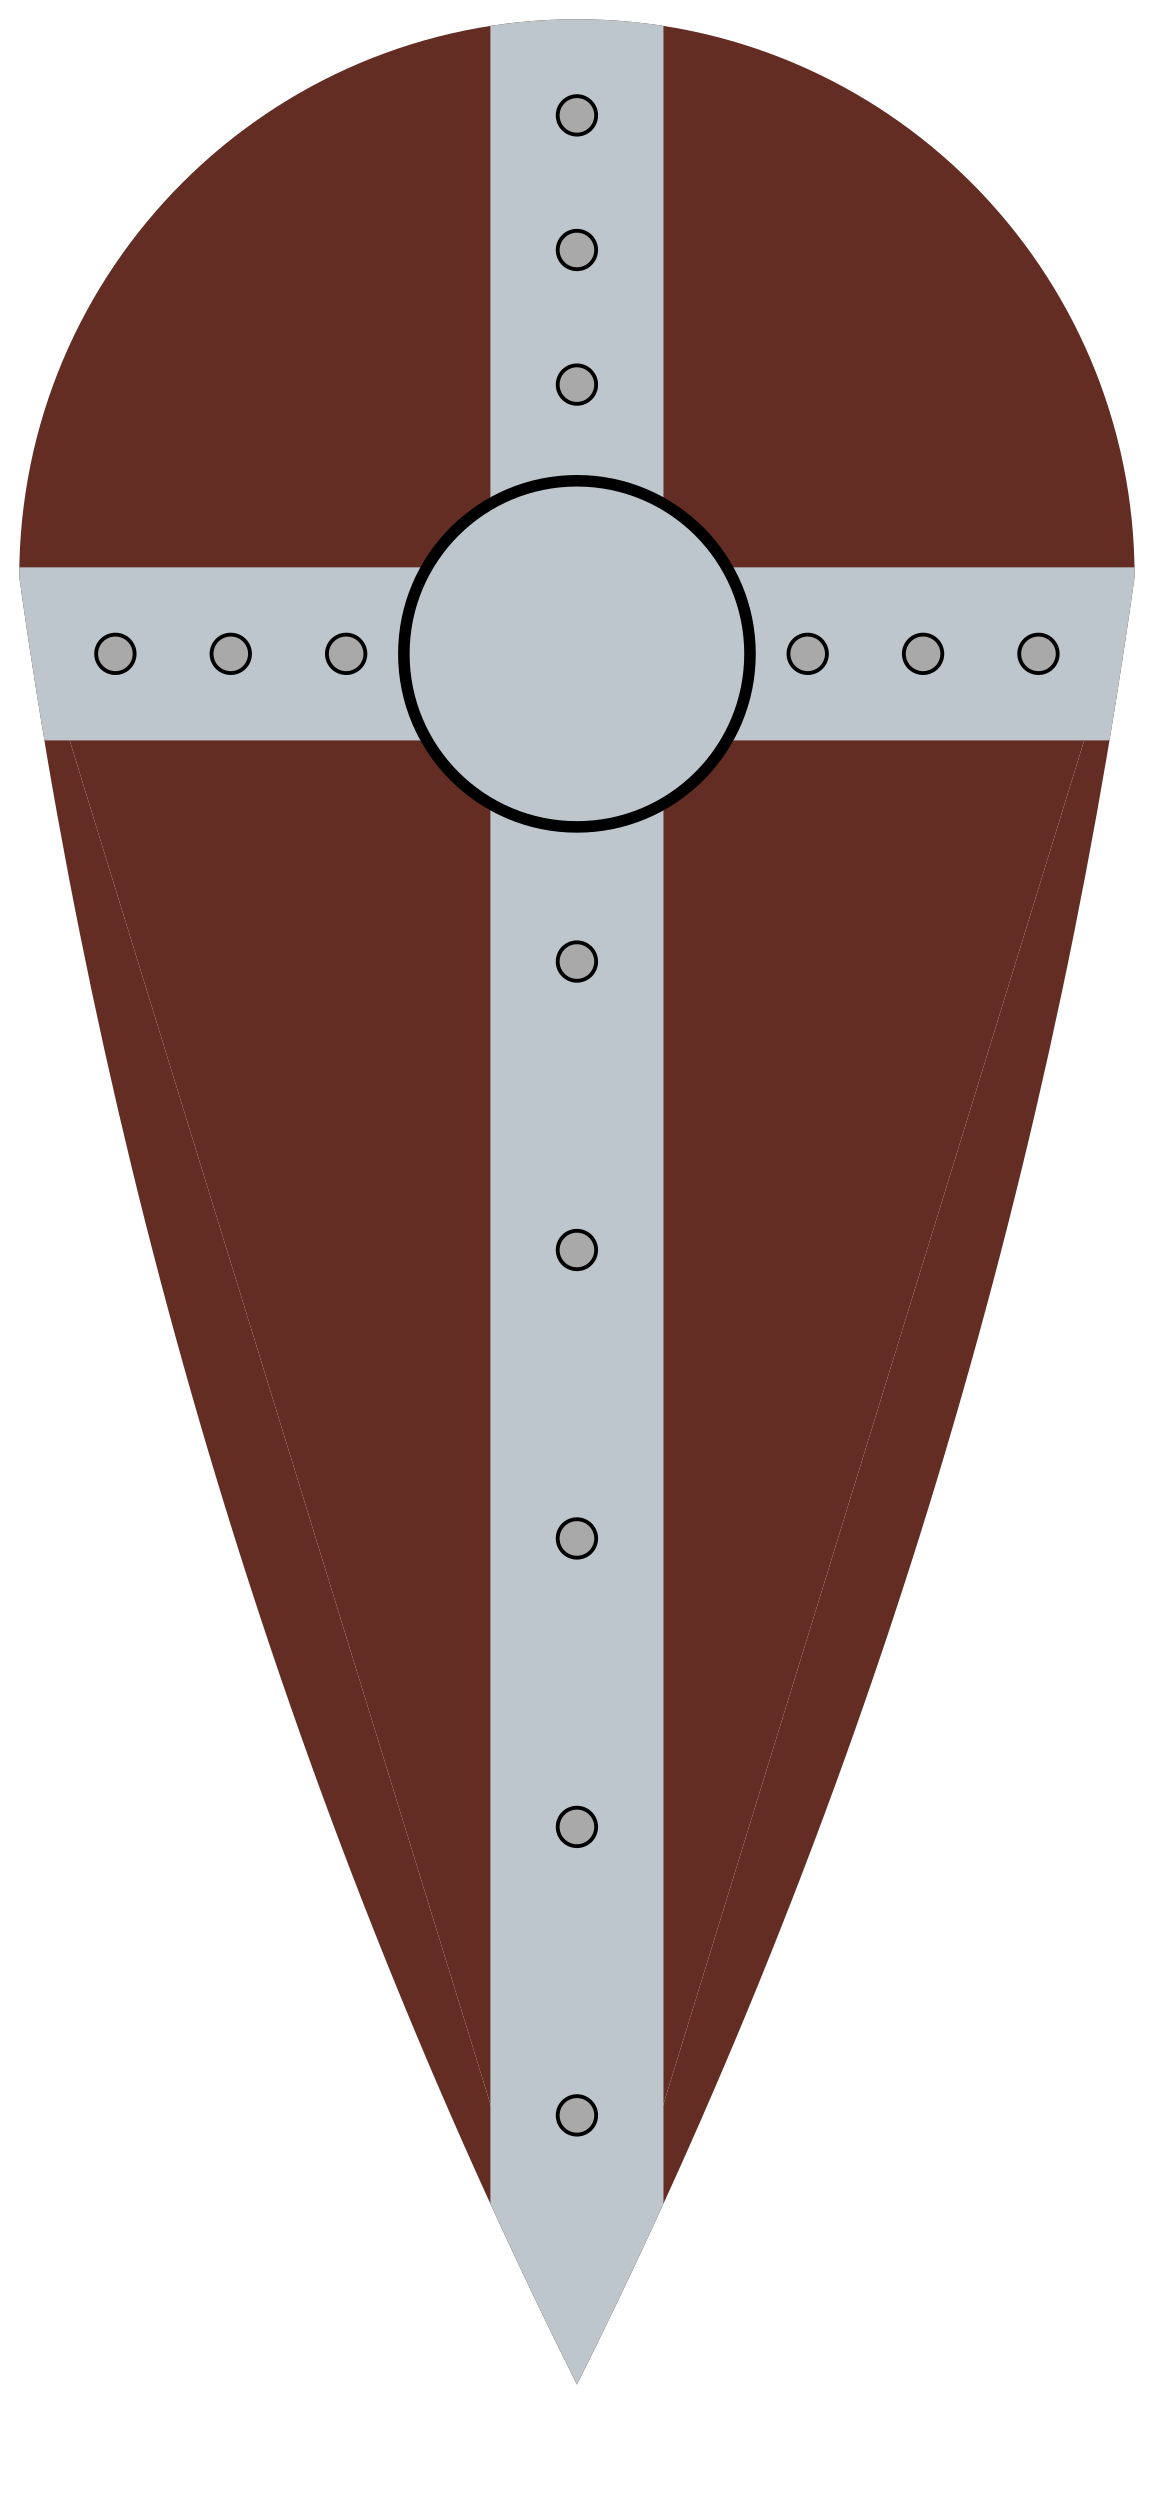
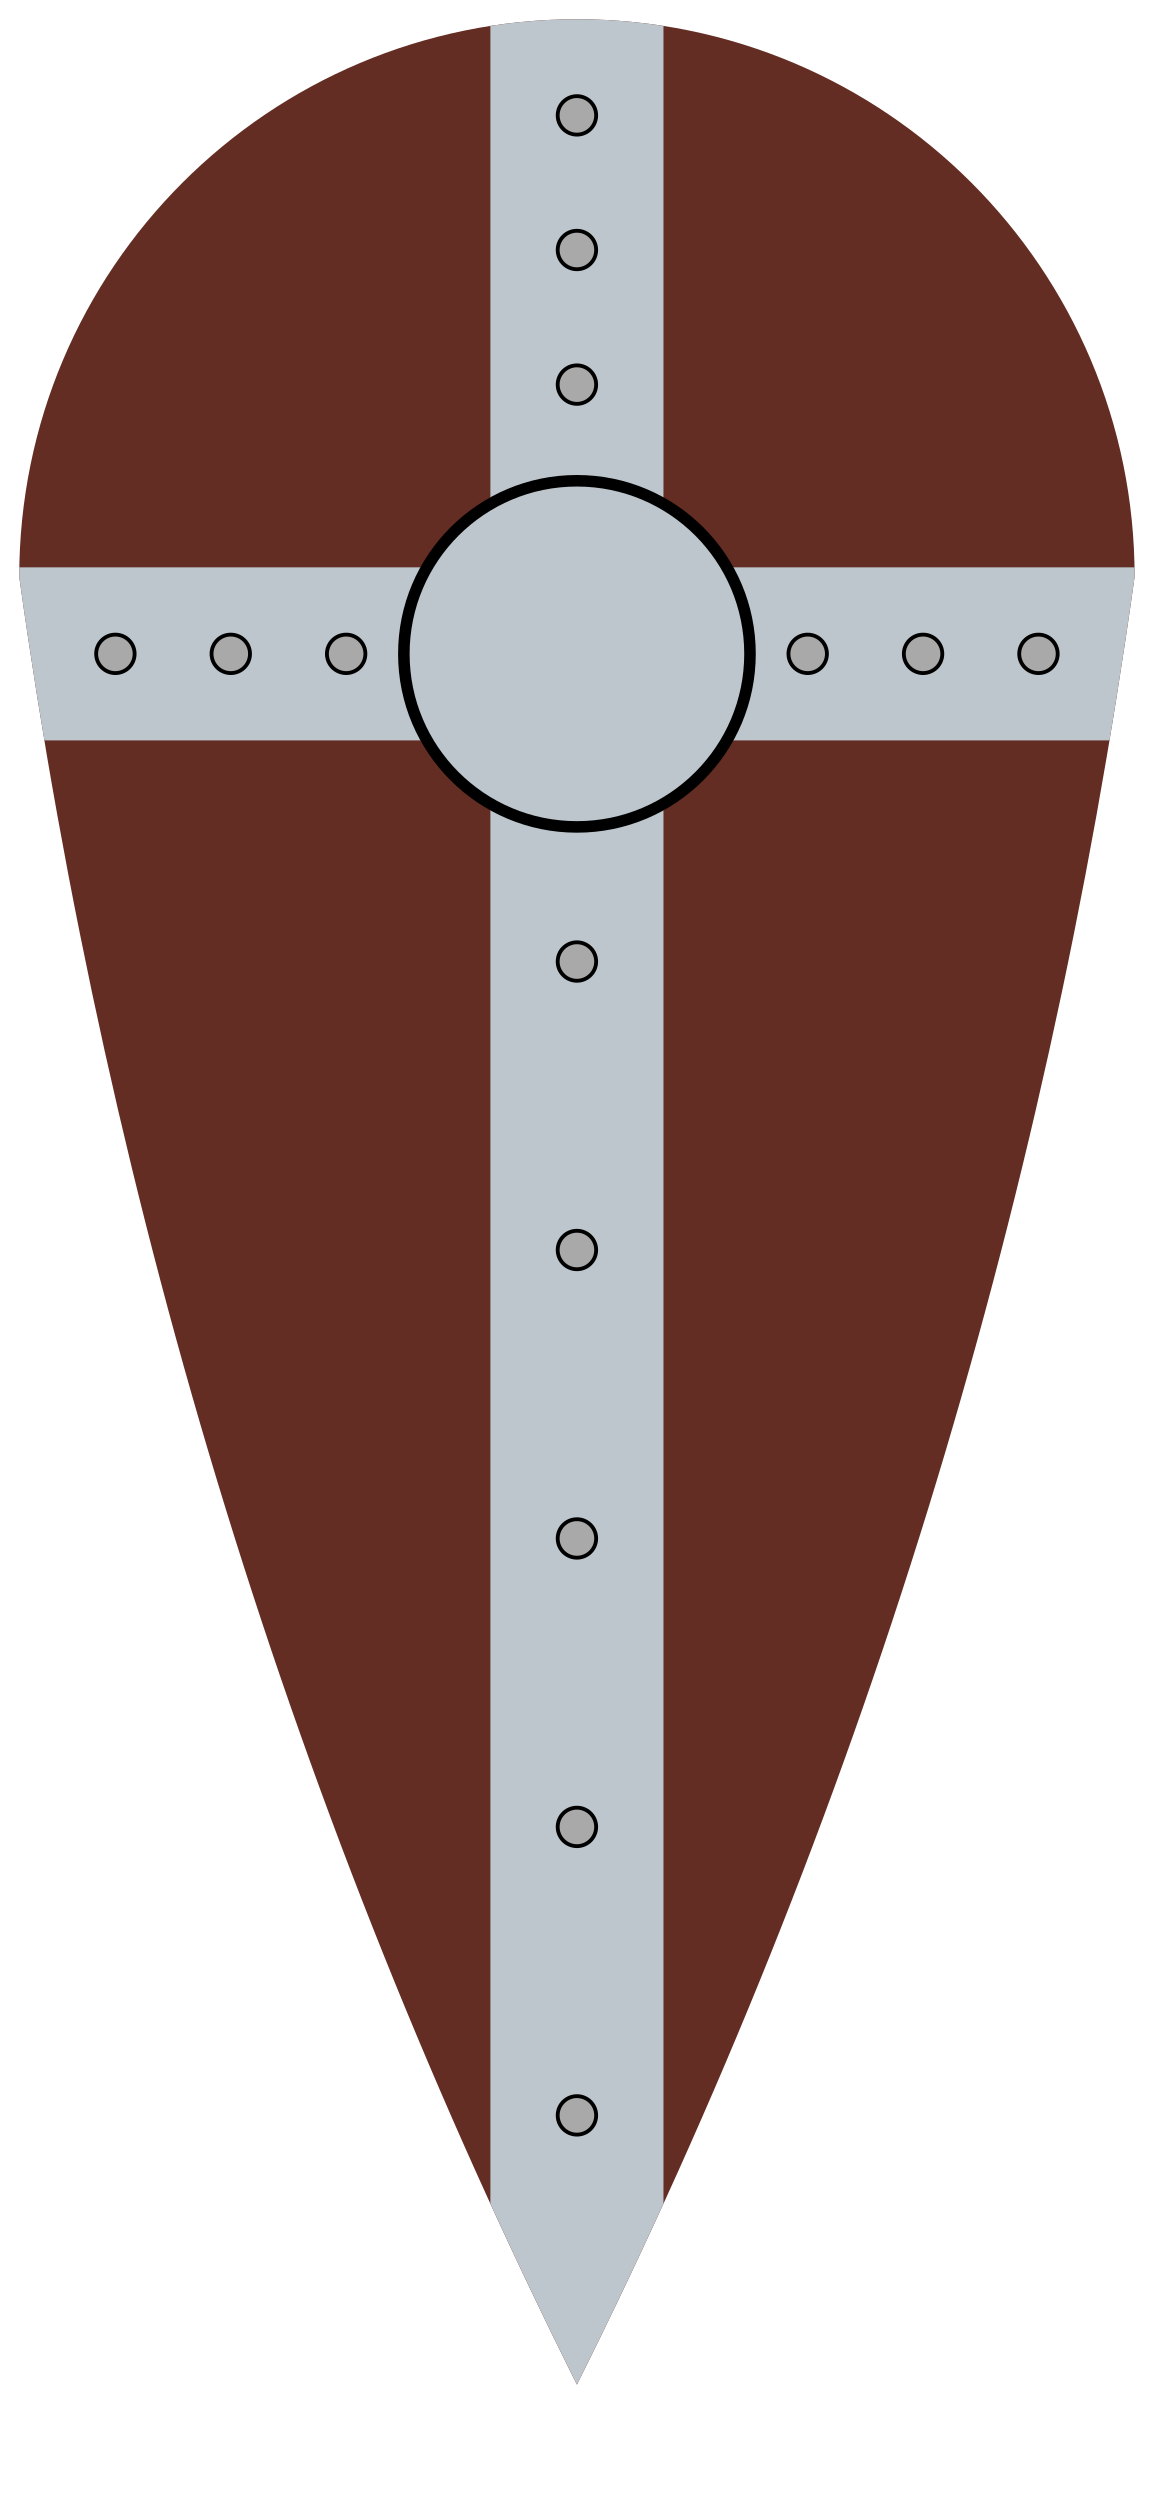
<svg xmlns="http://www.w3.org/2000/svg" xmlns:xlink="http://www.w3.org/1999/xlink" width="300" height="650">
  <defs>
-     <path id="path1" d="M 5,150 A 40,40 0 0 1 295,150" />
-     <path id="path2" d="M 5,150 Q 40, 400 150,620" />
-     <path id="path3" d="M 295,150 Q 260, 400 150,620" />
-     <polygon id="filler" points="5,150 295,150 150,620" />
+     <path id="top" d="M 5,150 A 40,40 0 0 1 295,150" />
+     <path id="bottom_left" d="M 5,150 Q 40, 400 150,620 L 150,150" />
+     <path id="bottom_right" d="M 295,150 Q 260, 400 150,620 L 150,150" />
    <clipPath id="shieldclip">
-       <use xlink:href="#path1" />
-       <use xlink:href="#path2" />
-       <use xlink:href="#path3" />
-       <use xlink:href="#filler" />
+       <use xlink:href="#top" />
+       <use xlink:href="#bottom_left" />
+       <use xlink:href="#bottom_right" />
    </clipPath>
  </defs>
  <g id="shield" fill="rgb(100,45,35)">
-     <use xlink:href="#path1" />
-     <use xlink:href="#path2" />
-     <use xlink:href="#path3" />
-     <use xlink:href="#filler" />
+     <use xlink:href="#top" />
+     <use xlink:href="#bottom_left" />
+     <use xlink:href="#bottom_right" />
  </g>
  <defs>
    <line id="vertical" x1="150" y1="0" x2="150" y2="620" stroke="#BCC6CC" stroke-width="45" stroke-linecap="round" />
    <line id="horizontal" x1="5" y1="170" x2="300" y2="170" stroke="#BCC6CC " stroke-width="45" stroke-linecap="round" />
  </defs>
  <use xlink:href="#vertical" clip-path="url(#shieldclip)" />
  <use xlink:href="#horizontal" clip-path="url(#shieldclip)" />
  <circle id="centerpiece" cx="150" cy="170" r="45" fill="#BCC6CC" stroke="black" stroke-width="3" />
  <defs id="bolts">
    <circle id="bolt" r="5" fill="darkgrey" stroke="black" />
  </defs>
  <use x="150" y="30" xlink:href="#bolt" fill="black" />
  <use x="150" y="65" xlink:href="#bolt" fill="black" />
  <use x="150" y="100" xlink:href="#bolt" fill="black" />
  <use x="30" y="170" xlink:href="#bolt" fill="black" />
  <use x="60" y="170" xlink:href="#bolt" fill="black" />
  <use x="90" y="170" xlink:href="#bolt" fill="black" />
  <use x="210" y="170" xlink:href="#bolt" fill="black" />
  <use x="240" y="170" xlink:href="#bolt" fill="black" />
  <use x="270" y="170" xlink:href="#bolt" fill="black" />
  <use x="150" y="250" xlink:href="#bolt" fill="black" />
  <use x="150" y="325" xlink:href="#bolt" fill="black" />
  <use x="150" y="400" xlink:href="#bolt" fill="black" />
  <use x="150" y="475" xlink:href="#bolt" fill="black" />
  <use x="150" y="550" xlink:href="#bolt" fill="black" />
</svg>
